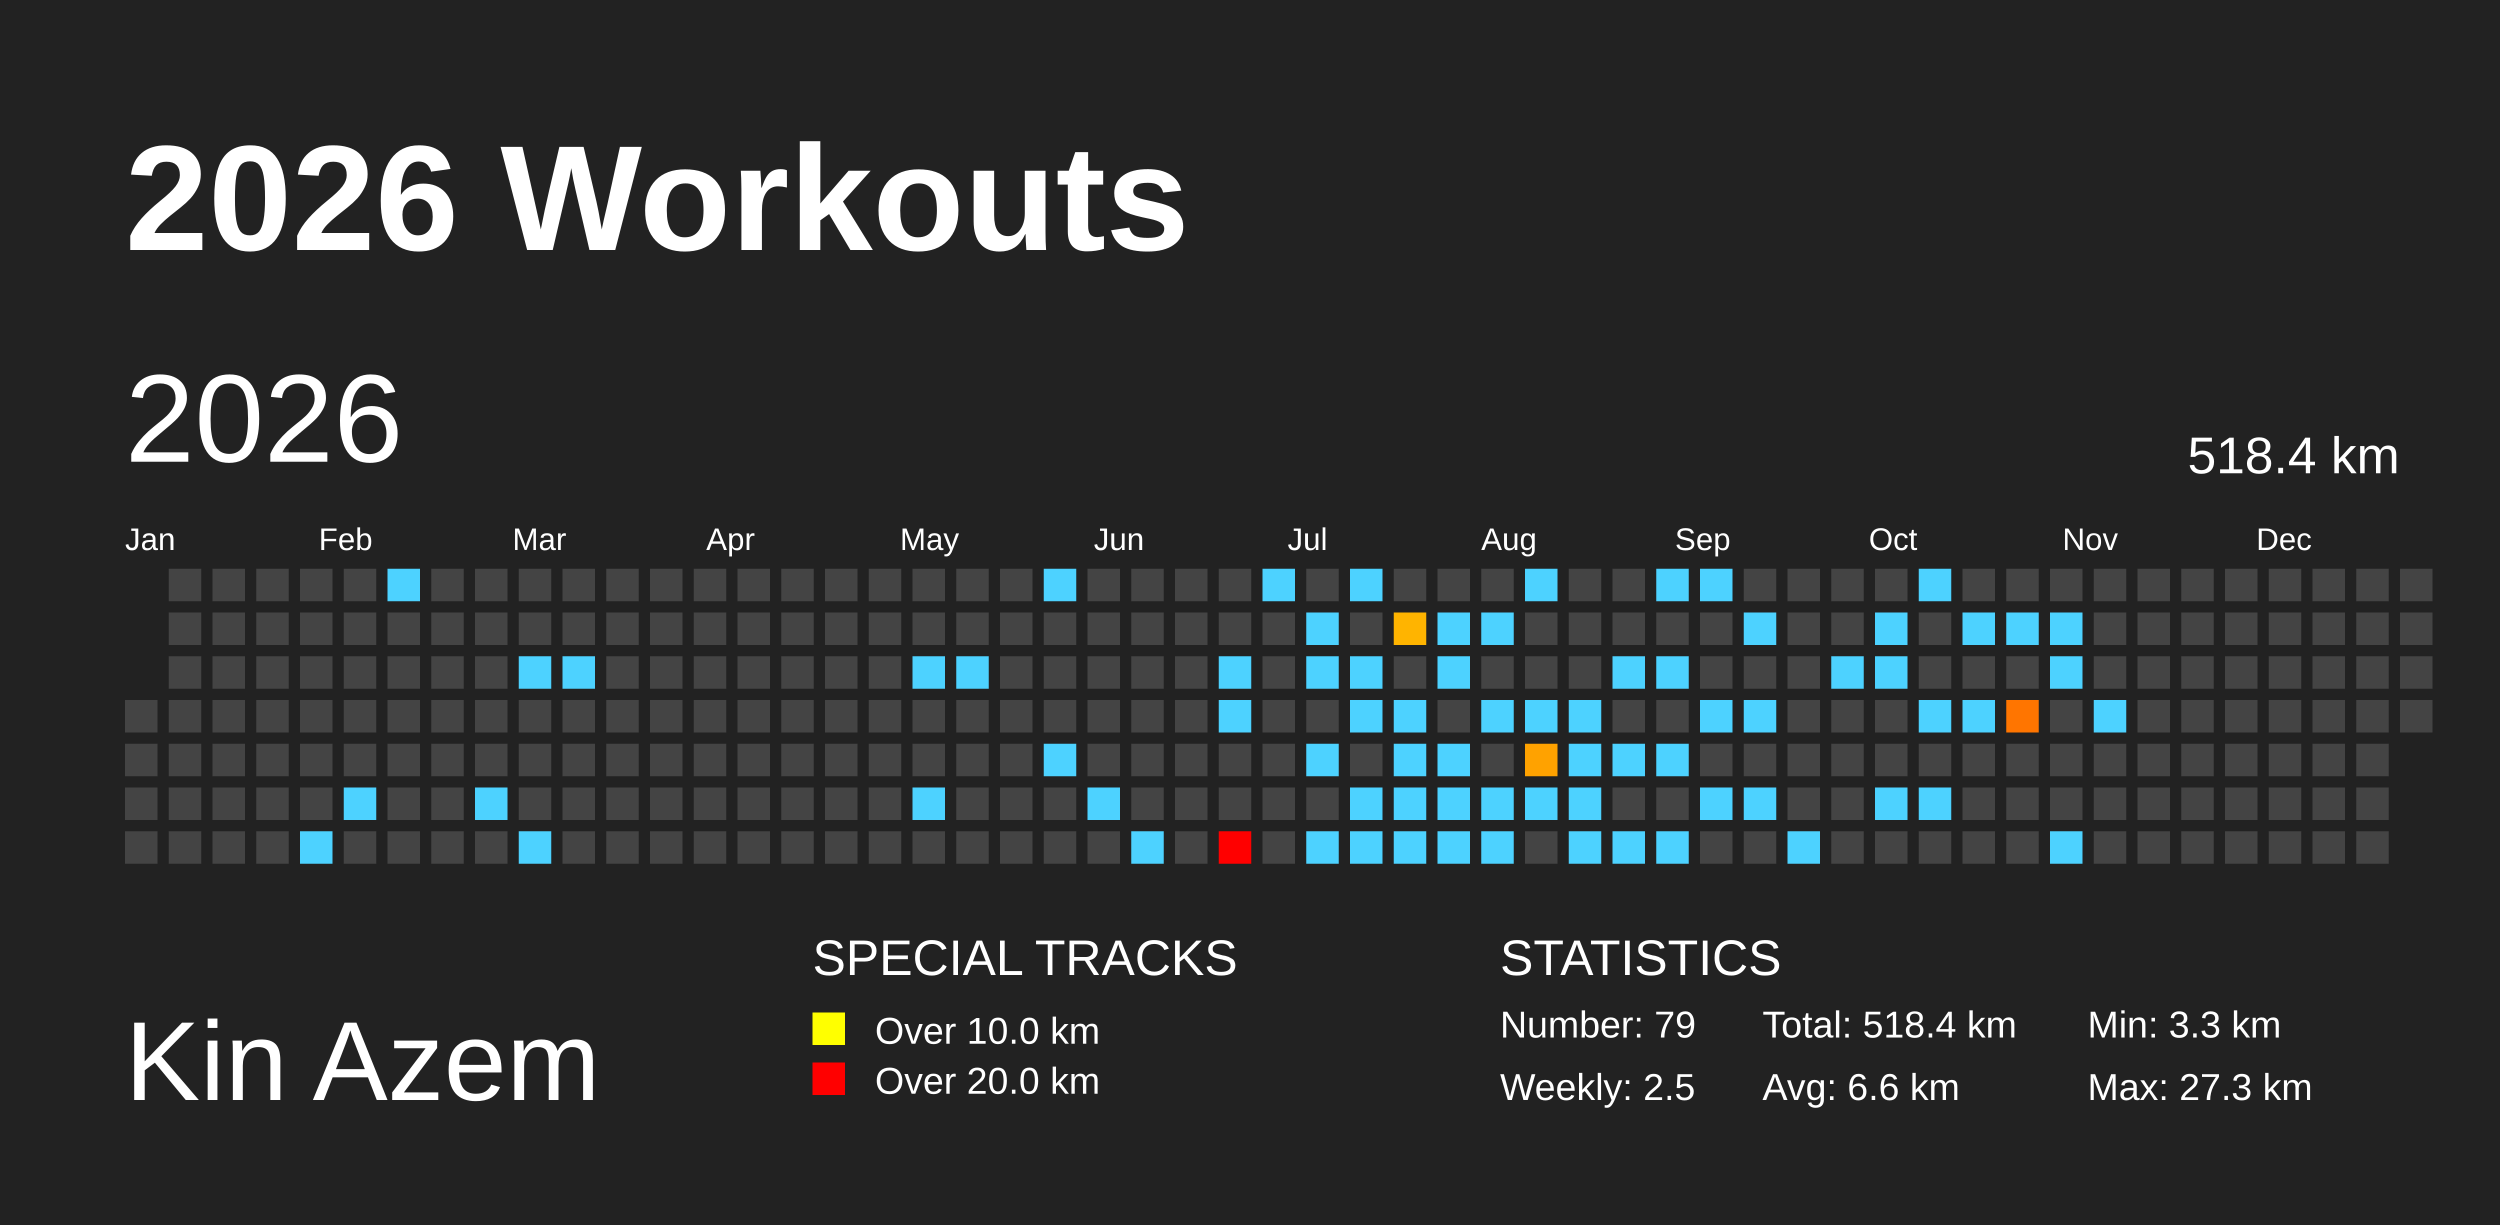
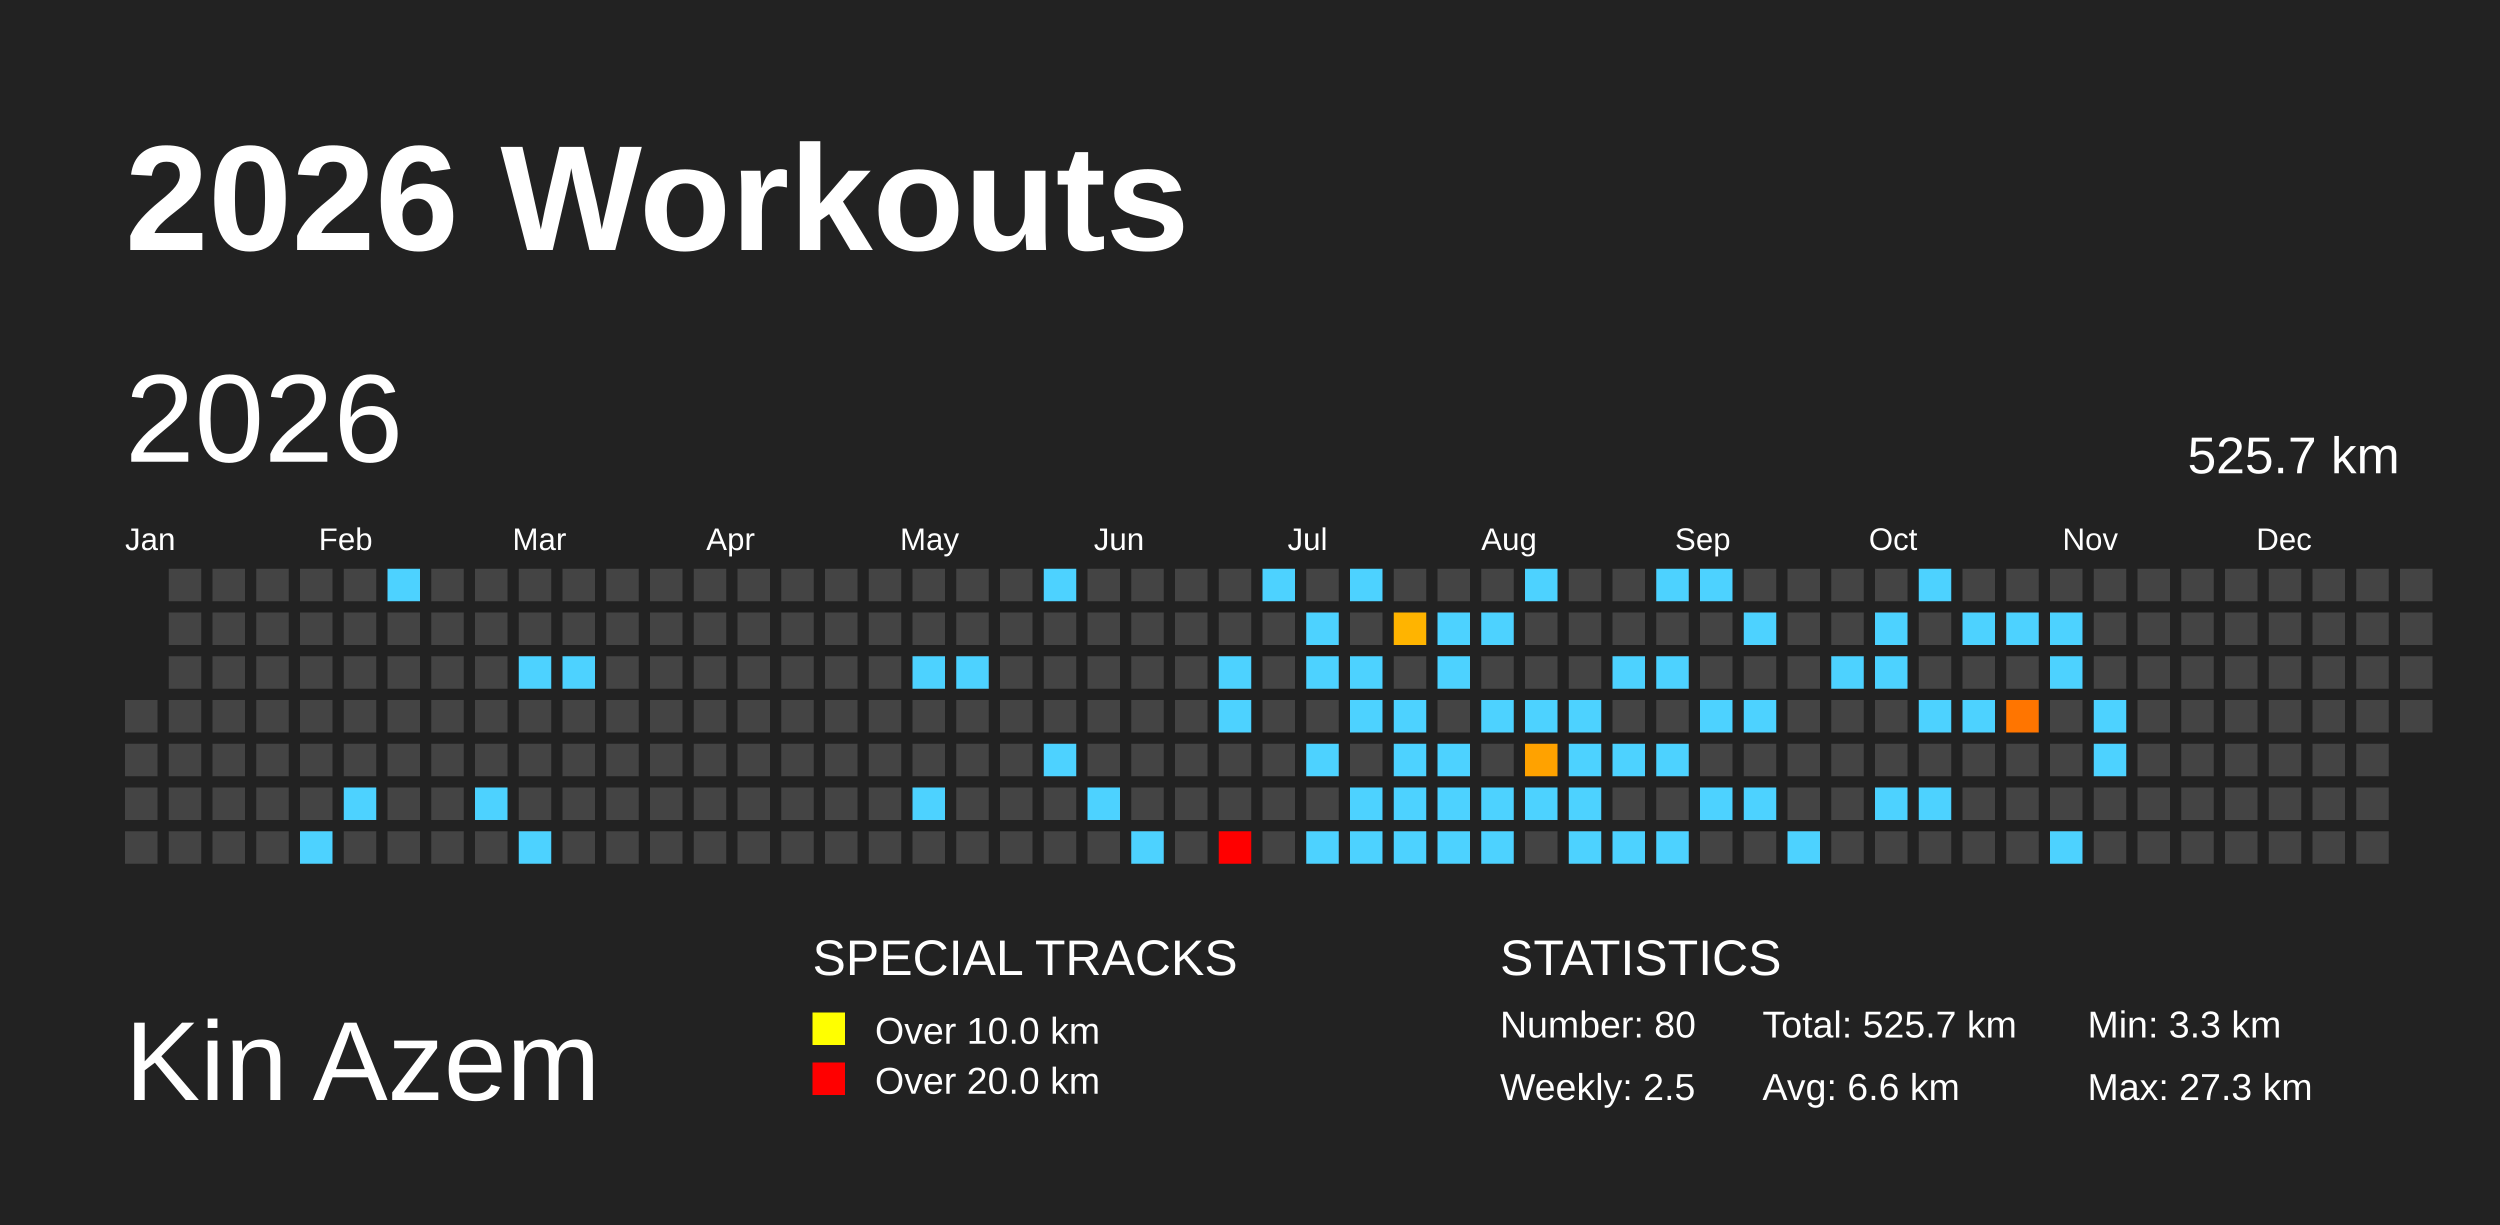
<svg xmlns="http://www.w3.org/2000/svg" baseProfile="full" height="98mm" version="1.1" viewBox="0,0,200,98" width="200mm">
  <defs>
    <pattern height="2" id="indoor-stripe" patternUnits="userSpaceOnUse" width="2">
      <line stroke="white" stroke-opacity="0.45" stroke-width="0.5" x1="0" x2="2" y1="2" y2="0" />
    </pattern>
  </defs>
  <rect fill="#222222" height="98" width="200" x="0" y="0" />
  <text fill="#FFFFFF" style="font-size:12px; font-family:Arial; font-weight:bold;" x="10" y="20">2026 Workouts</text>
  <text fill="#FFFFFF" style="font-size:9px; font-family:Arial" x="10" y="88">Kin Azem</text>
  <text fill="#FFFFFF" style="font-size:4px; font-family:Arial" x="65" y="78">SPECIAL TRACKS</text>
  <rect fill="yellow" height="2.6" width="2.6" x="65" y="81" />
  <text fill="#FFFFFF" style="font-size:3px; font-family:Arial" x="70" y="83.5">Over 10.0 km</text>
  <rect fill="red" height="2.6" width="2.6" x="65" y="85" />
  <text fill="#FFFFFF" style="font-size:3px; font-family:Arial" x="70" y="87.5">Over 20.0 km</text>
  <text fill="#FFFFFF" style="font-size:4px; font-family:Arial" x="120" y="78">STATISTICS</text>
-   <text fill="#FFFFFF" style="font-size:3px; font-family:Arial" x="120" y="83">Number: 79</text>
+   <text fill="#FFFFFF" style="font-size:3px; font-family:Arial" x="120" y="83">Number: 80</text>
  <text fill="#FFFFFF" style="font-size:3px; font-family:Arial" x="120" y="88">Weekly: 2.5</text>
-   <text fill="#FFFFFF" style="font-size:3px; font-family:Arial" x="141" y="83">Total: 518.4 km</text>
+   <text fill="#FFFFFF" style="font-size:3px; font-family:Arial" x="141" y="83">Total: 525.7 km</text>
  <text fill="#FFFFFF" style="font-size:3px; font-family:Arial" x="141" y="88">Avg: 6.6 km</text>
  <text fill="#FFFFFF" style="font-size:3px; font-family:Arial" x="167" y="83">Min: 3.3 km</text>
  <text fill="#FFFFFF" style="font-size:3px; font-family:Arial" x="167" y="88">Max: 27.3 km</text>
  <text dominant-baseline="hanging" fill="#FFFFFF" style="font-size:10.0px; font-family:Arial;" x="10" y="30">2026</text>
-   <text dominant-baseline="hanging" fill="#FFFFFF" style="font-size:4.125px; font-family:Arial;" x="175" y="35">518.4 km</text>
+   <text dominant-baseline="hanging" fill="#FFFFFF" style="font-size:4.125px; font-family:Arial;" x="175" y="35">525.7 km</text>
  <text fill="#FFFFFF" style="font-size:2.5px; font-family:Arial" x="10.0" y="44">Jan</text>
  <text fill="#FFFFFF" style="font-size:2.5px; font-family:Arial" x="25.5" y="44">Feb</text>
  <text fill="#FFFFFF" style="font-size:2.5px; font-family:Arial" x="41.0" y="44">Mar</text>
  <text fill="#FFFFFF" style="font-size:2.5px; font-family:Arial" x="56.5" y="44">Apr</text>
  <text fill="#FFFFFF" style="font-size:2.5px; font-family:Arial" x="72.0" y="44">May</text>
  <text fill="#FFFFFF" style="font-size:2.5px; font-family:Arial" x="87.5" y="44">Jun</text>
  <text fill="#FFFFFF" style="font-size:2.5px; font-family:Arial" x="103.0" y="44">Jul</text>
  <text fill="#FFFFFF" style="font-size:2.5px; font-family:Arial" x="118.5" y="44">Aug</text>
  <text fill="#FFFFFF" style="font-size:2.5px; font-family:Arial" x="134.0" y="44">Sep</text>
  <text fill="#FFFFFF" style="font-size:2.5px; font-family:Arial" x="149.5" y="44">Oct</text>
  <text fill="#FFFFFF" style="font-size:2.5px; font-family:Arial" x="165.0" y="44">Nov</text>
  <text fill="#FFFFFF" style="font-size:2.5px; font-family:Arial" x="180.5" y="44">Dec</text>
  <rect fill="#444444" height="2.6" width="2.6" x="10.0" y="56.0" />
  <rect fill="#444444" height="2.6" width="2.6" x="10.0" y="59.5" />
  <rect fill="#444444" height="2.6" width="2.6" x="10.0" y="63.0" />
  <rect fill="#444444" height="2.6" width="2.6" x="10.0" y="66.5" />
  <rect fill="#444444" height="2.6" width="2.6" x="13.5" y="45.5" />
  <rect fill="#444444" height="2.6" width="2.6" x="13.5" y="49.0" />
  <rect fill="#444444" height="2.6" width="2.6" x="13.5" y="52.5" />
  <rect fill="#444444" height="2.6" width="2.6" x="13.5" y="56.0" />
  <rect fill="#444444" height="2.6" width="2.6" x="13.5" y="59.5" />
  <rect fill="#444444" height="2.6" width="2.6" x="13.5" y="63.0" />
  <rect fill="#444444" height="2.6" width="2.6" x="13.5" y="66.5" />
  <rect fill="#444444" height="2.6" width="2.6" x="17.0" y="45.5" />
  <rect fill="#444444" height="2.6" width="2.6" x="17.0" y="49.0" />
  <rect fill="#444444" height="2.6" width="2.6" x="17.0" y="52.5" />
  <rect fill="#444444" height="2.6" width="2.6" x="17.0" y="56.0" />
  <rect fill="#444444" height="2.6" width="2.6" x="17.0" y="59.5" />
  <rect fill="#444444" height="2.6" width="2.6" x="17.0" y="63.0" />
  <rect fill="#444444" height="2.6" width="2.6" x="17.0" y="66.5" />
  <rect fill="#444444" height="2.6" width="2.6" x="20.5" y="45.5" />
  <rect fill="#444444" height="2.6" width="2.6" x="20.5" y="49.0" />
  <rect fill="#444444" height="2.6" width="2.6" x="20.5" y="52.5" />
  <rect fill="#444444" height="2.6" width="2.6" x="20.5" y="56.0" />
  <rect fill="#444444" height="2.6" width="2.6" x="20.5" y="59.5" />
  <rect fill="#444444" height="2.6" width="2.6" x="20.5" y="63.0" />
  <rect fill="#444444" height="2.6" width="2.6" x="20.5" y="66.5" />
  <rect fill="#444444" height="2.6" width="2.6" x="24.0" y="45.5" />
  <rect fill="#444444" height="2.6" width="2.6" x="24.0" y="49.0" />
  <rect fill="#444444" height="2.6" width="2.6" x="24.0" y="52.5" />
  <rect fill="#444444" height="2.6" width="2.6" x="24.0" y="56.0" />
  <rect fill="#444444" height="2.6" width="2.6" x="24.0" y="59.5" />
  <rect fill="#444444" height="2.6" width="2.6" x="24.0" y="63.0" />
  <rect fill="#4dd2ff" height="2.6" width="2.6" x="24.0" y="66.5" />
  <rect fill="#444444" height="2.6" width="2.6" x="27.5" y="45.5" />
  <rect fill="#444444" height="2.6" width="2.6" x="27.5" y="49.0" />
  <rect fill="#444444" height="2.6" width="2.6" x="27.5" y="52.5" />
  <rect fill="#444444" height="2.6" width="2.6" x="27.5" y="56.0" />
  <rect fill="#444444" height="2.6" width="2.6" x="27.5" y="59.5" />
  <rect fill="#4dd2ff" height="2.6" width="2.6" x="27.5" y="63.0" />
  <rect fill="#444444" height="2.6" width="2.6" x="27.5" y="66.5" />
  <rect fill="#4dd2ff" height="2.6" width="2.6" x="31.0" y="45.5" />
  <rect fill="#444444" height="2.6" width="2.6" x="31.0" y="49.0" />
  <rect fill="#444444" height="2.6" width="2.6" x="31.0" y="52.5" />
  <rect fill="#444444" height="2.6" width="2.6" x="31.0" y="56.0" />
  <rect fill="#444444" height="2.6" width="2.6" x="31.0" y="59.5" />
  <rect fill="#444444" height="2.6" width="2.6" x="31.0" y="63.0" />
  <rect fill="#444444" height="2.6" width="2.6" x="31.0" y="66.5" />
  <rect fill="#444444" height="2.6" width="2.6" x="34.5" y="45.5" />
  <rect fill="#444444" height="2.6" width="2.6" x="34.5" y="49.0" />
  <rect fill="#444444" height="2.6" width="2.6" x="34.5" y="52.5" />
  <rect fill="#444444" height="2.6" width="2.6" x="34.5" y="56.0" />
  <rect fill="#444444" height="2.6" width="2.6" x="34.5" y="59.5" />
  <rect fill="#444444" height="2.6" width="2.6" x="34.5" y="63.0" />
  <rect fill="#444444" height="2.6" width="2.6" x="34.5" y="66.5" />
  <rect fill="#444444" height="2.6" width="2.6" x="38.0" y="45.5" />
  <rect fill="#444444" height="2.6" width="2.6" x="38.0" y="49.0" />
  <rect fill="#444444" height="2.6" width="2.6" x="38.0" y="52.5" />
  <rect fill="#444444" height="2.6" width="2.6" x="38.0" y="56.0" />
  <rect fill="#444444" height="2.6" width="2.6" x="38.0" y="59.5" />
  <rect fill="#4dd2ff" height="2.6" width="2.6" x="38.0" y="63.0" />
  <rect fill="#444444" height="2.6" width="2.6" x="38.0" y="66.5" />
  <rect fill="#444444" height="2.6" width="2.6" x="41.5" y="45.5" />
  <rect fill="#444444" height="2.6" width="2.6" x="41.5" y="49.0" />
  <rect fill="#4dd2ff" height="2.6" width="2.6" x="41.5" y="52.5" />
  <rect fill="#444444" height="2.6" width="2.6" x="41.5" y="56.0" />
  <rect fill="#444444" height="2.6" width="2.6" x="41.5" y="59.5" />
  <rect fill="#444444" height="2.6" width="2.6" x="41.5" y="63.0" />
  <rect fill="#4dd2ff" height="2.6" width="2.6" x="41.5" y="66.5" />
  <rect fill="#444444" height="2.6" width="2.6" x="45.0" y="45.5" />
  <rect fill="#444444" height="2.6" width="2.6" x="45.0" y="49.0" />
  <rect fill="#4dd2ff" height="2.6" width="2.6" x="45.0" y="52.5" />
  <rect fill="#444444" height="2.6" width="2.6" x="45.0" y="56.0" />
  <rect fill="#444444" height="2.6" width="2.6" x="45.0" y="59.5" />
  <rect fill="#444444" height="2.6" width="2.6" x="45.0" y="63.0" />
  <rect fill="#444444" height="2.6" width="2.6" x="45.0" y="66.5" />
  <rect fill="#444444" height="2.6" width="2.6" x="48.5" y="45.5" />
  <rect fill="#444444" height="2.6" width="2.6" x="48.5" y="49.0" />
  <rect fill="#444444" height="2.6" width="2.6" x="48.5" y="52.5" />
  <rect fill="#444444" height="2.6" width="2.6" x="48.5" y="56.0" />
  <rect fill="#444444" height="2.6" width="2.6" x="48.5" y="59.5" />
  <rect fill="#444444" height="2.6" width="2.6" x="48.5" y="63.0" />
  <rect fill="#444444" height="2.6" width="2.6" x="48.5" y="66.5" />
  <rect fill="#444444" height="2.6" width="2.6" x="52.0" y="45.5" />
  <rect fill="#444444" height="2.6" width="2.6" x="52.0" y="49.0" />
  <rect fill="#444444" height="2.6" width="2.6" x="52.0" y="52.5" />
  <rect fill="#444444" height="2.6" width="2.6" x="52.0" y="56.0" />
  <rect fill="#444444" height="2.6" width="2.6" x="52.0" y="59.5" />
  <rect fill="#444444" height="2.6" width="2.6" x="52.0" y="63.0" />
  <rect fill="#444444" height="2.6" width="2.6" x="52.0" y="66.5" />
  <rect fill="#444444" height="2.6" width="2.6" x="55.5" y="45.5" />
  <rect fill="#444444" height="2.6" width="2.6" x="55.5" y="49.0" />
  <rect fill="#444444" height="2.6" width="2.6" x="55.5" y="52.5" />
  <rect fill="#444444" height="2.6" width="2.6" x="55.5" y="56.0" />
  <rect fill="#444444" height="2.6" width="2.6" x="55.5" y="59.5" />
  <rect fill="#444444" height="2.6" width="2.6" x="55.5" y="63.0" />
  <rect fill="#444444" height="2.6" width="2.6" x="55.5" y="66.5" />
  <rect fill="#444444" height="2.6" width="2.6" x="59.0" y="45.5" />
  <rect fill="#444444" height="2.6" width="2.6" x="59.0" y="49.0" />
  <rect fill="#444444" height="2.6" width="2.6" x="59.0" y="52.5" />
  <rect fill="#444444" height="2.6" width="2.6" x="59.0" y="56.0" />
  <rect fill="#444444" height="2.6" width="2.6" x="59.0" y="59.5" />
  <rect fill="#444444" height="2.6" width="2.6" x="59.0" y="63.0" />
  <rect fill="#444444" height="2.6" width="2.6" x="59.0" y="66.5" />
  <rect fill="#444444" height="2.6" width="2.6" x="62.5" y="45.5" />
  <rect fill="#444444" height="2.6" width="2.6" x="62.5" y="49.0" />
  <rect fill="#444444" height="2.6" width="2.6" x="62.5" y="52.5" />
  <rect fill="#444444" height="2.6" width="2.6" x="62.5" y="56.0" />
  <rect fill="#444444" height="2.6" width="2.6" x="62.5" y="59.5" />
  <rect fill="#444444" height="2.6" width="2.6" x="62.5" y="63.0" />
  <rect fill="#444444" height="2.6" width="2.6" x="62.5" y="66.5" />
  <rect fill="#444444" height="2.6" width="2.6" x="66.0" y="45.5" />
  <rect fill="#444444" height="2.6" width="2.6" x="66.0" y="49.0" />
  <rect fill="#444444" height="2.6" width="2.6" x="66.0" y="52.5" />
  <rect fill="#444444" height="2.6" width="2.6" x="66.0" y="56.0" />
  <rect fill="#444444" height="2.6" width="2.6" x="66.0" y="59.5" />
  <rect fill="#444444" height="2.6" width="2.6" x="66.0" y="63.0" />
  <rect fill="#444444" height="2.6" width="2.6" x="66.0" y="66.5" />
  <rect fill="#444444" height="2.6" width="2.6" x="69.5" y="45.5" />
  <rect fill="#444444" height="2.6" width="2.6" x="69.5" y="49.0" />
  <rect fill="#444444" height="2.6" width="2.6" x="69.5" y="52.5" />
  <rect fill="#444444" height="2.6" width="2.6" x="69.5" y="56.0" />
  <rect fill="#444444" height="2.6" width="2.6" x="69.5" y="59.5" />
  <rect fill="#444444" height="2.6" width="2.6" x="69.5" y="63.0" />
  <rect fill="#444444" height="2.6" width="2.6" x="69.5" y="66.5" />
  <rect fill="#444444" height="2.6" width="2.6" x="73.0" y="45.5" />
  <rect fill="#444444" height="2.6" width="2.6" x="73.0" y="49.0" />
  <rect fill="#4dd2ff" height="2.6" width="2.6" x="73.0" y="52.5" />
  <rect fill="#444444" height="2.6" width="2.6" x="73.0" y="56.0" />
  <rect fill="#444444" height="2.6" width="2.6" x="73.0" y="59.5" />
  <rect fill="#4dd2ff" height="2.6" width="2.6" x="73.0" y="63.0" />
  <rect fill="#444444" height="2.6" width="2.6" x="73.0" y="66.5" />
  <rect fill="#444444" height="2.6" width="2.6" x="76.5" y="45.5" />
  <rect fill="#444444" height="2.6" width="2.6" x="76.5" y="49.0" />
  <rect fill="#4dd2ff" height="2.6" width="2.6" x="76.5" y="52.5" />
  <rect fill="#444444" height="2.6" width="2.6" x="76.5" y="56.0" />
  <rect fill="#444444" height="2.6" width="2.6" x="76.5" y="59.5" />
  <rect fill="#444444" height="2.6" width="2.6" x="76.5" y="63.0" />
  <rect fill="#444444" height="2.6" width="2.6" x="76.5" y="66.5" />
  <rect fill="#444444" height="2.6" width="2.6" x="80.0" y="45.5" />
  <rect fill="#444444" height="2.6" width="2.6" x="80.0" y="49.0" />
  <rect fill="#444444" height="2.6" width="2.6" x="80.0" y="52.5" />
  <rect fill="#444444" height="2.6" width="2.6" x="80.0" y="56.0" />
  <rect fill="#444444" height="2.6" width="2.6" x="80.0" y="59.5" />
  <rect fill="#444444" height="2.6" width="2.6" x="80.0" y="63.0" />
  <rect fill="#444444" height="2.6" width="2.6" x="80.0" y="66.5" />
  <rect fill="#4dd2ff" height="2.6" width="2.6" x="83.5" y="45.5" />
  <rect fill="#444444" height="2.6" width="2.6" x="83.5" y="49.0" />
  <rect fill="#444444" height="2.6" width="2.6" x="83.5" y="52.5" />
  <rect fill="#444444" height="2.6" width="2.6" x="83.5" y="56.0" />
  <rect fill="#4dd2ff" height="2.6" width="2.6" x="83.5" y="59.5" />
  <rect fill="#444444" height="2.6" width="2.6" x="83.5" y="63.0" />
  <rect fill="#444444" height="2.6" width="2.6" x="83.5" y="66.5" />
  <rect fill="#444444" height="2.6" width="2.6" x="87.0" y="45.5" />
  <rect fill="#444444" height="2.6" width="2.6" x="87.0" y="49.0" />
  <rect fill="#444444" height="2.6" width="2.6" x="87.0" y="52.5" />
  <rect fill="#444444" height="2.6" width="2.6" x="87.0" y="56.0" />
  <rect fill="#444444" height="2.6" width="2.6" x="87.0" y="59.5" />
  <rect fill="#4dd2ff" height="2.6" width="2.6" x="87.0" y="63.0" />
  <rect fill="#444444" height="2.6" width="2.6" x="87.0" y="66.5" />
  <rect fill="#444444" height="2.6" width="2.6" x="90.5" y="45.5" />
  <rect fill="#444444" height="2.6" width="2.6" x="90.5" y="49.0" />
  <rect fill="#444444" height="2.6" width="2.6" x="90.5" y="52.5" />
  <rect fill="#444444" height="2.6" width="2.6" x="90.5" y="56.0" />
  <rect fill="#444444" height="2.6" width="2.6" x="90.5" y="59.5" />
  <rect fill="#444444" height="2.6" width="2.6" x="90.5" y="63.0" />
  <rect fill="#4dd2ff" height="2.6" width="2.6" x="90.5" y="66.5" />
  <rect fill="#444444" height="2.6" width="2.6" x="94.0" y="45.5" />
  <rect fill="#444444" height="2.6" width="2.6" x="94.0" y="49.0" />
  <rect fill="#444444" height="2.6" width="2.6" x="94.0" y="52.5" />
  <rect fill="#444444" height="2.6" width="2.6" x="94.0" y="56.0" />
  <rect fill="#444444" height="2.6" width="2.6" x="94.0" y="59.5" />
  <rect fill="#444444" height="2.6" width="2.6" x="94.0" y="63.0" />
  <rect fill="#444444" height="2.6" width="2.6" x="94.0" y="66.5" />
  <rect fill="#444444" height="2.6" width="2.6" x="97.5" y="45.5" />
  <rect fill="#444444" height="2.6" width="2.6" x="97.5" y="49.0" />
  <rect fill="#4dd2ff" height="2.6" width="2.6" x="97.5" y="52.5" />
  <rect fill="#4dd2ff" height="2.6" width="2.6" x="97.5" y="56.0" />
  <rect fill="#444444" height="2.6" width="2.6" x="97.5" y="59.5" />
  <rect fill="#444444" height="2.6" width="2.6" x="97.5" y="63.0" />
  <rect fill="red" height="2.6" width="2.6" x="97.5" y="66.5" />
  <rect fill="#4dd2ff" height="2.6" width="2.6" x="101.0" y="45.5" />
  <rect fill="#444444" height="2.6" width="2.6" x="101.0" y="49.0" />
  <rect fill="#444444" height="2.6" width="2.6" x="101.0" y="52.5" />
  <rect fill="#444444" height="2.6" width="2.6" x="101.0" y="56.0" />
  <rect fill="#444444" height="2.6" width="2.6" x="101.0" y="59.5" />
  <rect fill="#444444" height="2.6" width="2.6" x="101.0" y="63.0" />
  <rect fill="#444444" height="2.6" width="2.6" x="101.0" y="66.5" />
  <rect fill="#444444" height="2.6" width="2.6" x="104.5" y="45.5" />
  <rect fill="#4dd2ff" height="2.6" width="2.6" x="104.5" y="49.0" />
  <rect fill="#4dd2ff" height="2.6" width="2.6" x="104.5" y="52.5" />
  <rect fill="#444444" height="2.6" width="2.6" x="104.5" y="56.0" />
  <rect fill="#4dd2ff" height="2.6" width="2.6" x="104.5" y="59.5" />
  <rect fill="#444444" height="2.6" width="2.6" x="104.5" y="63.0" />
  <rect fill="#4dd2ff" height="2.6" width="2.6" x="104.5" y="66.5" />
  <rect fill="#4dd2ff" height="2.6" width="2.6" x="108.0" y="45.5" />
  <rect fill="#444444" height="2.6" width="2.6" x="108.0" y="49.0" />
  <rect fill="#4dd2ff" height="2.6" width="2.6" x="108.0" y="52.5" />
  <rect fill="#4dd2ff" height="2.6" width="2.6" x="108.0" y="56.0" />
  <rect fill="#444444" height="2.6" width="2.6" x="108.0" y="59.5" />
  <rect fill="#4dd2ff" height="2.6" width="2.6" x="108.0" y="63.0" />
  <rect fill="#4dd2ff" height="2.6" width="2.6" x="108.0" y="66.5" />
  <rect fill="#444444" height="2.6" width="2.6" x="111.5" y="45.5" />
  <rect fill="#ffb400" height="2.6" width="2.6" x="111.5" y="49.0" />
  <rect fill="#444444" height="2.6" width="2.6" x="111.5" y="52.5" />
  <rect fill="#4dd2ff" height="2.6" width="2.6" x="111.5" y="56.0" />
  <rect fill="#4dd2ff" height="2.6" width="2.6" x="111.5" y="59.5" />
  <rect fill="#4dd2ff" height="2.6" width="2.6" x="111.5" y="63.0" />
  <rect fill="#4dd2ff" height="2.6" width="2.6" x="111.5" y="66.5" />
  <rect fill="#444444" height="2.6" width="2.6" x="115.0" y="45.5" />
  <rect fill="#4dd2ff" height="2.6" width="2.6" x="115.0" y="49.0" />
  <rect fill="#4dd2ff" height="2.6" width="2.6" x="115.0" y="52.5" />
  <rect fill="#444444" height="2.6" width="2.6" x="115.0" y="56.0" />
  <rect fill="#4dd2ff" height="2.6" width="2.6" x="115.0" y="59.5" />
  <rect fill="#4dd2ff" height="2.6" width="2.6" x="115.0" y="63.0" />
  <rect fill="#4dd2ff" height="2.6" width="2.6" x="115.0" y="66.5" />
  <rect fill="#444444" height="2.6" width="2.6" x="118.5" y="45.5" />
  <rect fill="#4dd2ff" height="2.6" width="2.6" x="118.5" y="49.0" />
  <rect fill="#444444" height="2.6" width="2.6" x="118.5" y="52.5" />
  <rect fill="#4dd2ff" height="2.6" width="2.6" x="118.5" y="56.0" />
  <rect fill="#444444" height="2.6" width="2.6" x="118.5" y="59.5" />
  <rect fill="#4dd2ff" height="2.6" width="2.6" x="118.5" y="63.0" />
  <rect fill="#4dd2ff" height="2.6" width="2.6" x="118.5" y="66.5" />
  <rect fill="#4dd2ff" height="2.6" width="2.6" x="122.0" y="45.5" />
  <rect fill="#444444" height="2.6" width="2.6" x="122.0" y="49.0" />
  <rect fill="#444444" height="2.6" width="2.6" x="122.0" y="52.5" />
  <rect fill="#4dd2ff" height="2.6" width="2.6" x="122.0" y="56.0" />
  <rect fill="#ffa200" height="2.6" width="2.6" x="122.0" y="59.5" />
  <rect fill="#4dd2ff" height="2.6" width="2.6" x="122.0" y="63.0" />
  <rect fill="#444444" height="2.6" width="2.6" x="122.0" y="66.5" />
  <rect fill="#444444" height="2.6" width="2.6" x="125.5" y="45.5" />
  <rect fill="#444444" height="2.6" width="2.6" x="125.5" y="49.0" />
  <rect fill="#444444" height="2.6" width="2.6" x="125.5" y="52.5" />
  <rect fill="#4dd2ff" height="2.6" width="2.6" x="125.5" y="56.0" />
  <rect fill="#4dd2ff" height="2.6" width="2.6" x="125.5" y="59.5" />
  <rect fill="#4dd2ff" height="2.6" width="2.6" x="125.5" y="63.0" />
  <rect fill="#4dd2ff" height="2.6" width="2.6" x="125.5" y="66.5" />
  <rect fill="#444444" height="2.6" width="2.6" x="129.0" y="45.5" />
  <rect fill="#444444" height="2.6" width="2.6" x="129.0" y="49.0" />
  <rect fill="#4dd2ff" height="2.6" width="2.6" x="129.0" y="52.5" />
  <rect fill="#444444" height="2.6" width="2.6" x="129.0" y="56.0" />
  <rect fill="#4dd2ff" height="2.6" width="2.6" x="129.0" y="59.5" />
  <rect fill="#444444" height="2.6" width="2.6" x="129.0" y="63.0" />
  <rect fill="#4dd2ff" height="2.6" width="2.6" x="129.0" y="66.5" />
  <rect fill="#4dd2ff" height="2.6" width="2.6" x="132.5" y="45.5" />
  <rect fill="#444444" height="2.6" width="2.6" x="132.5" y="49.0" />
  <rect fill="#4dd2ff" height="2.6" width="2.6" x="132.5" y="52.5" />
  <rect fill="#444444" height="2.6" width="2.6" x="132.5" y="56.0" />
  <rect fill="#4dd2ff" height="2.6" width="2.6" x="132.5" y="59.5" />
  <rect fill="#444444" height="2.6" width="2.6" x="132.5" y="63.0" />
  <rect fill="#4dd2ff" height="2.6" width="2.6" x="132.5" y="66.5" />
  <rect fill="#4dd2ff" height="2.6" width="2.6" x="136.0" y="45.5" />
  <rect fill="#444444" height="2.6" width="2.6" x="136.0" y="49.0" />
  <rect fill="#444444" height="2.6" width="2.6" x="136.0" y="52.5" />
  <rect fill="#4dd2ff" height="2.6" width="2.6" x="136.0" y="56.0" />
  <rect fill="#444444" height="2.6" width="2.6" x="136.0" y="59.5" />
  <rect fill="#4dd2ff" height="2.6" width="2.6" x="136.0" y="63.0" />
  <rect fill="#444444" height="2.6" width="2.6" x="136.0" y="66.5" />
  <rect fill="#444444" height="2.6" width="2.6" x="139.5" y="45.5" />
  <rect fill="#4dd2ff" height="2.6" width="2.6" x="139.5" y="49.0" />
  <rect fill="#444444" height="2.6" width="2.6" x="139.5" y="52.5" />
  <rect fill="#4dd2ff" height="2.6" width="2.6" x="139.5" y="56.0" />
  <rect fill="#444444" height="2.6" width="2.6" x="139.5" y="59.5" />
  <rect fill="#4dd2ff" height="2.6" width="2.6" x="139.5" y="63.0" />
  <rect fill="#444444" height="2.6" width="2.6" x="139.5" y="66.5" />
  <rect fill="#444444" height="2.6" width="2.6" x="143.0" y="45.5" />
  <rect fill="#444444" height="2.6" width="2.6" x="143.0" y="49.0" />
  <rect fill="#444444" height="2.6" width="2.6" x="143.0" y="52.5" />
  <rect fill="#444444" height="2.6" width="2.6" x="143.0" y="56.0" />
  <rect fill="#444444" height="2.6" width="2.6" x="143.0" y="59.5" />
  <rect fill="#444444" height="2.6" width="2.6" x="143.0" y="63.0" />
  <rect fill="#4dd2ff" height="2.6" width="2.6" x="143.0" y="66.5" />
  <rect fill="#444444" height="2.6" width="2.6" x="146.5" y="45.5" />
  <rect fill="#444444" height="2.6" width="2.6" x="146.5" y="49.0" />
  <rect fill="#4dd2ff" height="2.6" width="2.6" x="146.5" y="52.5" />
  <rect fill="#444444" height="2.6" width="2.6" x="146.5" y="56.0" />
  <rect fill="#444444" height="2.6" width="2.6" x="146.5" y="59.5" />
  <rect fill="#444444" height="2.6" width="2.6" x="146.5" y="63.0" />
  <rect fill="#444444" height="2.6" width="2.6" x="146.5" y="66.5" />
  <rect fill="#444444" height="2.6" width="2.6" x="150.0" y="45.5" />
  <rect fill="#4dd2ff" height="2.6" width="2.6" x="150.0" y="49.0" />
  <rect fill="#4dd2ff" height="2.6" width="2.6" x="150.0" y="52.5" />
  <rect fill="#444444" height="2.6" width="2.6" x="150.0" y="56.0" />
  <rect fill="#444444" height="2.6" width="2.6" x="150.0" y="59.5" />
  <rect fill="#4dd2ff" height="2.6" width="2.6" x="150.0" y="63.0" />
  <rect fill="#444444" height="2.6" width="2.6" x="150.0" y="66.5" />
  <rect fill="#4dd2ff" height="2.6" width="2.6" x="153.5" y="45.5" />
  <rect fill="#444444" height="2.6" width="2.6" x="153.5" y="49.0" />
  <rect fill="#444444" height="2.6" width="2.6" x="153.5" y="52.5" />
  <rect fill="#4dd2ff" height="2.6" width="2.6" x="153.5" y="56.0" />
  <rect fill="#444444" height="2.6" width="2.6" x="153.5" y="59.5" />
  <rect fill="#4dd2ff" height="2.6" width="2.6" x="153.5" y="63.0" />
  <rect fill="#444444" height="2.6" width="2.6" x="153.5" y="66.5" />
  <rect fill="#444444" height="2.6" width="2.6" x="157.0" y="45.5" />
  <rect fill="#4dd2ff" height="2.6" width="2.6" x="157.0" y="49.0" />
  <rect fill="#444444" height="2.6" width="2.6" x="157.0" y="52.5" />
  <rect fill="#4dd2ff" height="2.6" width="2.6" x="157.0" y="56.0" />
  <rect fill="#444444" height="2.6" width="2.6" x="157.0" y="59.5" />
  <rect fill="#444444" height="2.6" width="2.6" x="157.0" y="63.0" />
  <rect fill="#444444" height="2.6" width="2.6" x="157.0" y="66.5" />
  <rect fill="#444444" height="2.6" width="2.6" x="160.5" y="45.5" />
  <rect fill="#4dd2ff" height="2.6" width="2.6" x="160.5" y="49.0" />
  <rect fill="#444444" height="2.6" width="2.6" x="160.5" y="52.5" />
  <rect fill="#ff7500" height="2.6" width="2.6" x="160.5" y="56.0" />
  <rect fill="#444444" height="2.6" width="2.6" x="160.5" y="59.5" />
  <rect fill="#444444" height="2.6" width="2.6" x="160.5" y="63.0" />
  <rect fill="#444444" height="2.6" width="2.6" x="160.5" y="66.5" />
  <rect fill="#444444" height="2.6" width="2.6" x="164.0" y="45.5" />
  <rect fill="#4dd2ff" height="2.6" width="2.6" x="164.0" y="49.0" />
  <rect fill="#4dd2ff" height="2.6" width="2.6" x="164.0" y="52.5" />
  <rect fill="#444444" height="2.6" width="2.6" x="164.0" y="56.0" />
  <rect fill="#444444" height="2.6" width="2.6" x="164.0" y="59.5" />
  <rect fill="#444444" height="2.6" width="2.6" x="164.0" y="63.0" />
  <rect fill="#4dd2ff" height="2.6" width="2.6" x="164.0" y="66.5" />
  <rect fill="#444444" height="2.6" width="2.6" x="167.5" y="45.5" />
  <rect fill="#444444" height="2.6" width="2.6" x="167.5" y="49.0" />
  <rect fill="#444444" height="2.6" width="2.6" x="167.5" y="52.5" />
  <rect fill="#4dd2ff" height="2.6" width="2.6" x="167.5" y="56.0" />
-   <rect fill="#444444" height="2.6" width="2.6" x="167.5" y="59.5" />
+   <rect fill="#4dd2ff" height="2.6" width="2.6" x="167.5" y="59.5" />
  <rect fill="#444444" height="2.6" width="2.6" x="167.5" y="63.0" />
  <rect fill="#444444" height="2.6" width="2.6" x="167.5" y="66.5" />
  <rect fill="#444444" height="2.6" width="2.6" x="171.0" y="45.5" />
  <rect fill="#444444" height="2.6" width="2.6" x="171.0" y="49.0" />
  <rect fill="#444444" height="2.6" width="2.6" x="171.0" y="52.5" />
  <rect fill="#444444" height="2.6" width="2.6" x="171.0" y="56.0" />
  <rect fill="#444444" height="2.6" width="2.6" x="171.0" y="59.5" />
  <rect fill="#444444" height="2.6" width="2.6" x="171.0" y="63.0" />
  <rect fill="#444444" height="2.6" width="2.6" x="171.0" y="66.5" />
  <rect fill="#444444" height="2.6" width="2.6" x="174.5" y="45.5" />
  <rect fill="#444444" height="2.6" width="2.6" x="174.5" y="49.0" />
  <rect fill="#444444" height="2.6" width="2.6" x="174.5" y="52.5" />
  <rect fill="#444444" height="2.6" width="2.6" x="174.5" y="56.0" />
  <rect fill="#444444" height="2.6" width="2.6" x="174.5" y="59.5" />
  <rect fill="#444444" height="2.6" width="2.6" x="174.5" y="63.0" />
  <rect fill="#444444" height="2.6" width="2.6" x="174.5" y="66.5" />
  <rect fill="#444444" height="2.6" width="2.6" x="178.0" y="45.5" />
  <rect fill="#444444" height="2.6" width="2.6" x="178.0" y="49.0" />
  <rect fill="#444444" height="2.6" width="2.6" x="178.0" y="52.5" />
  <rect fill="#444444" height="2.6" width="2.6" x="178.0" y="56.0" />
  <rect fill="#444444" height="2.6" width="2.6" x="178.0" y="59.5" />
  <rect fill="#444444" height="2.6" width="2.6" x="178.0" y="63.0" />
  <rect fill="#444444" height="2.6" width="2.6" x="178.0" y="66.5" />
  <rect fill="#444444" height="2.6" width="2.6" x="181.5" y="45.5" />
  <rect fill="#444444" height="2.6" width="2.6" x="181.5" y="49.0" />
  <rect fill="#444444" height="2.6" width="2.6" x="181.5" y="52.5" />
  <rect fill="#444444" height="2.6" width="2.6" x="181.5" y="56.0" />
  <rect fill="#444444" height="2.6" width="2.6" x="181.5" y="59.5" />
  <rect fill="#444444" height="2.6" width="2.6" x="181.5" y="63.0" />
  <rect fill="#444444" height="2.6" width="2.6" x="181.5" y="66.5" />
  <rect fill="#444444" height="2.6" width="2.6" x="185.0" y="45.5" />
  <rect fill="#444444" height="2.6" width="2.6" x="185.0" y="49.0" />
  <rect fill="#444444" height="2.6" width="2.6" x="185.0" y="52.5" />
  <rect fill="#444444" height="2.6" width="2.6" x="185.0" y="56.0" />
  <rect fill="#444444" height="2.6" width="2.6" x="185.0" y="59.5" />
  <rect fill="#444444" height="2.6" width="2.6" x="185.0" y="63.0" />
  <rect fill="#444444" height="2.6" width="2.6" x="185.0" y="66.5" />
  <rect fill="#444444" height="2.6" width="2.6" x="188.5" y="45.5" />
  <rect fill="#444444" height="2.6" width="2.6" x="188.5" y="49.0" />
  <rect fill="#444444" height="2.6" width="2.6" x="188.5" y="52.5" />
  <rect fill="#444444" height="2.6" width="2.6" x="188.5" y="56.0" />
  <rect fill="#444444" height="2.6" width="2.6" x="188.5" y="59.5" />
  <rect fill="#444444" height="2.6" width="2.6" x="188.5" y="63.0" />
  <rect fill="#444444" height="2.6" width="2.6" x="188.5" y="66.5" />
  <rect fill="#444444" height="2.6" width="2.6" x="192.0" y="45.5" />
  <rect fill="#444444" height="2.6" width="2.6" x="192.0" y="49.0" />
  <rect fill="#444444" height="2.6" width="2.6" x="192.0" y="52.5" />
  <rect fill="#444444" height="2.6" width="2.6" x="192.0" y="56.0" />
</svg>
